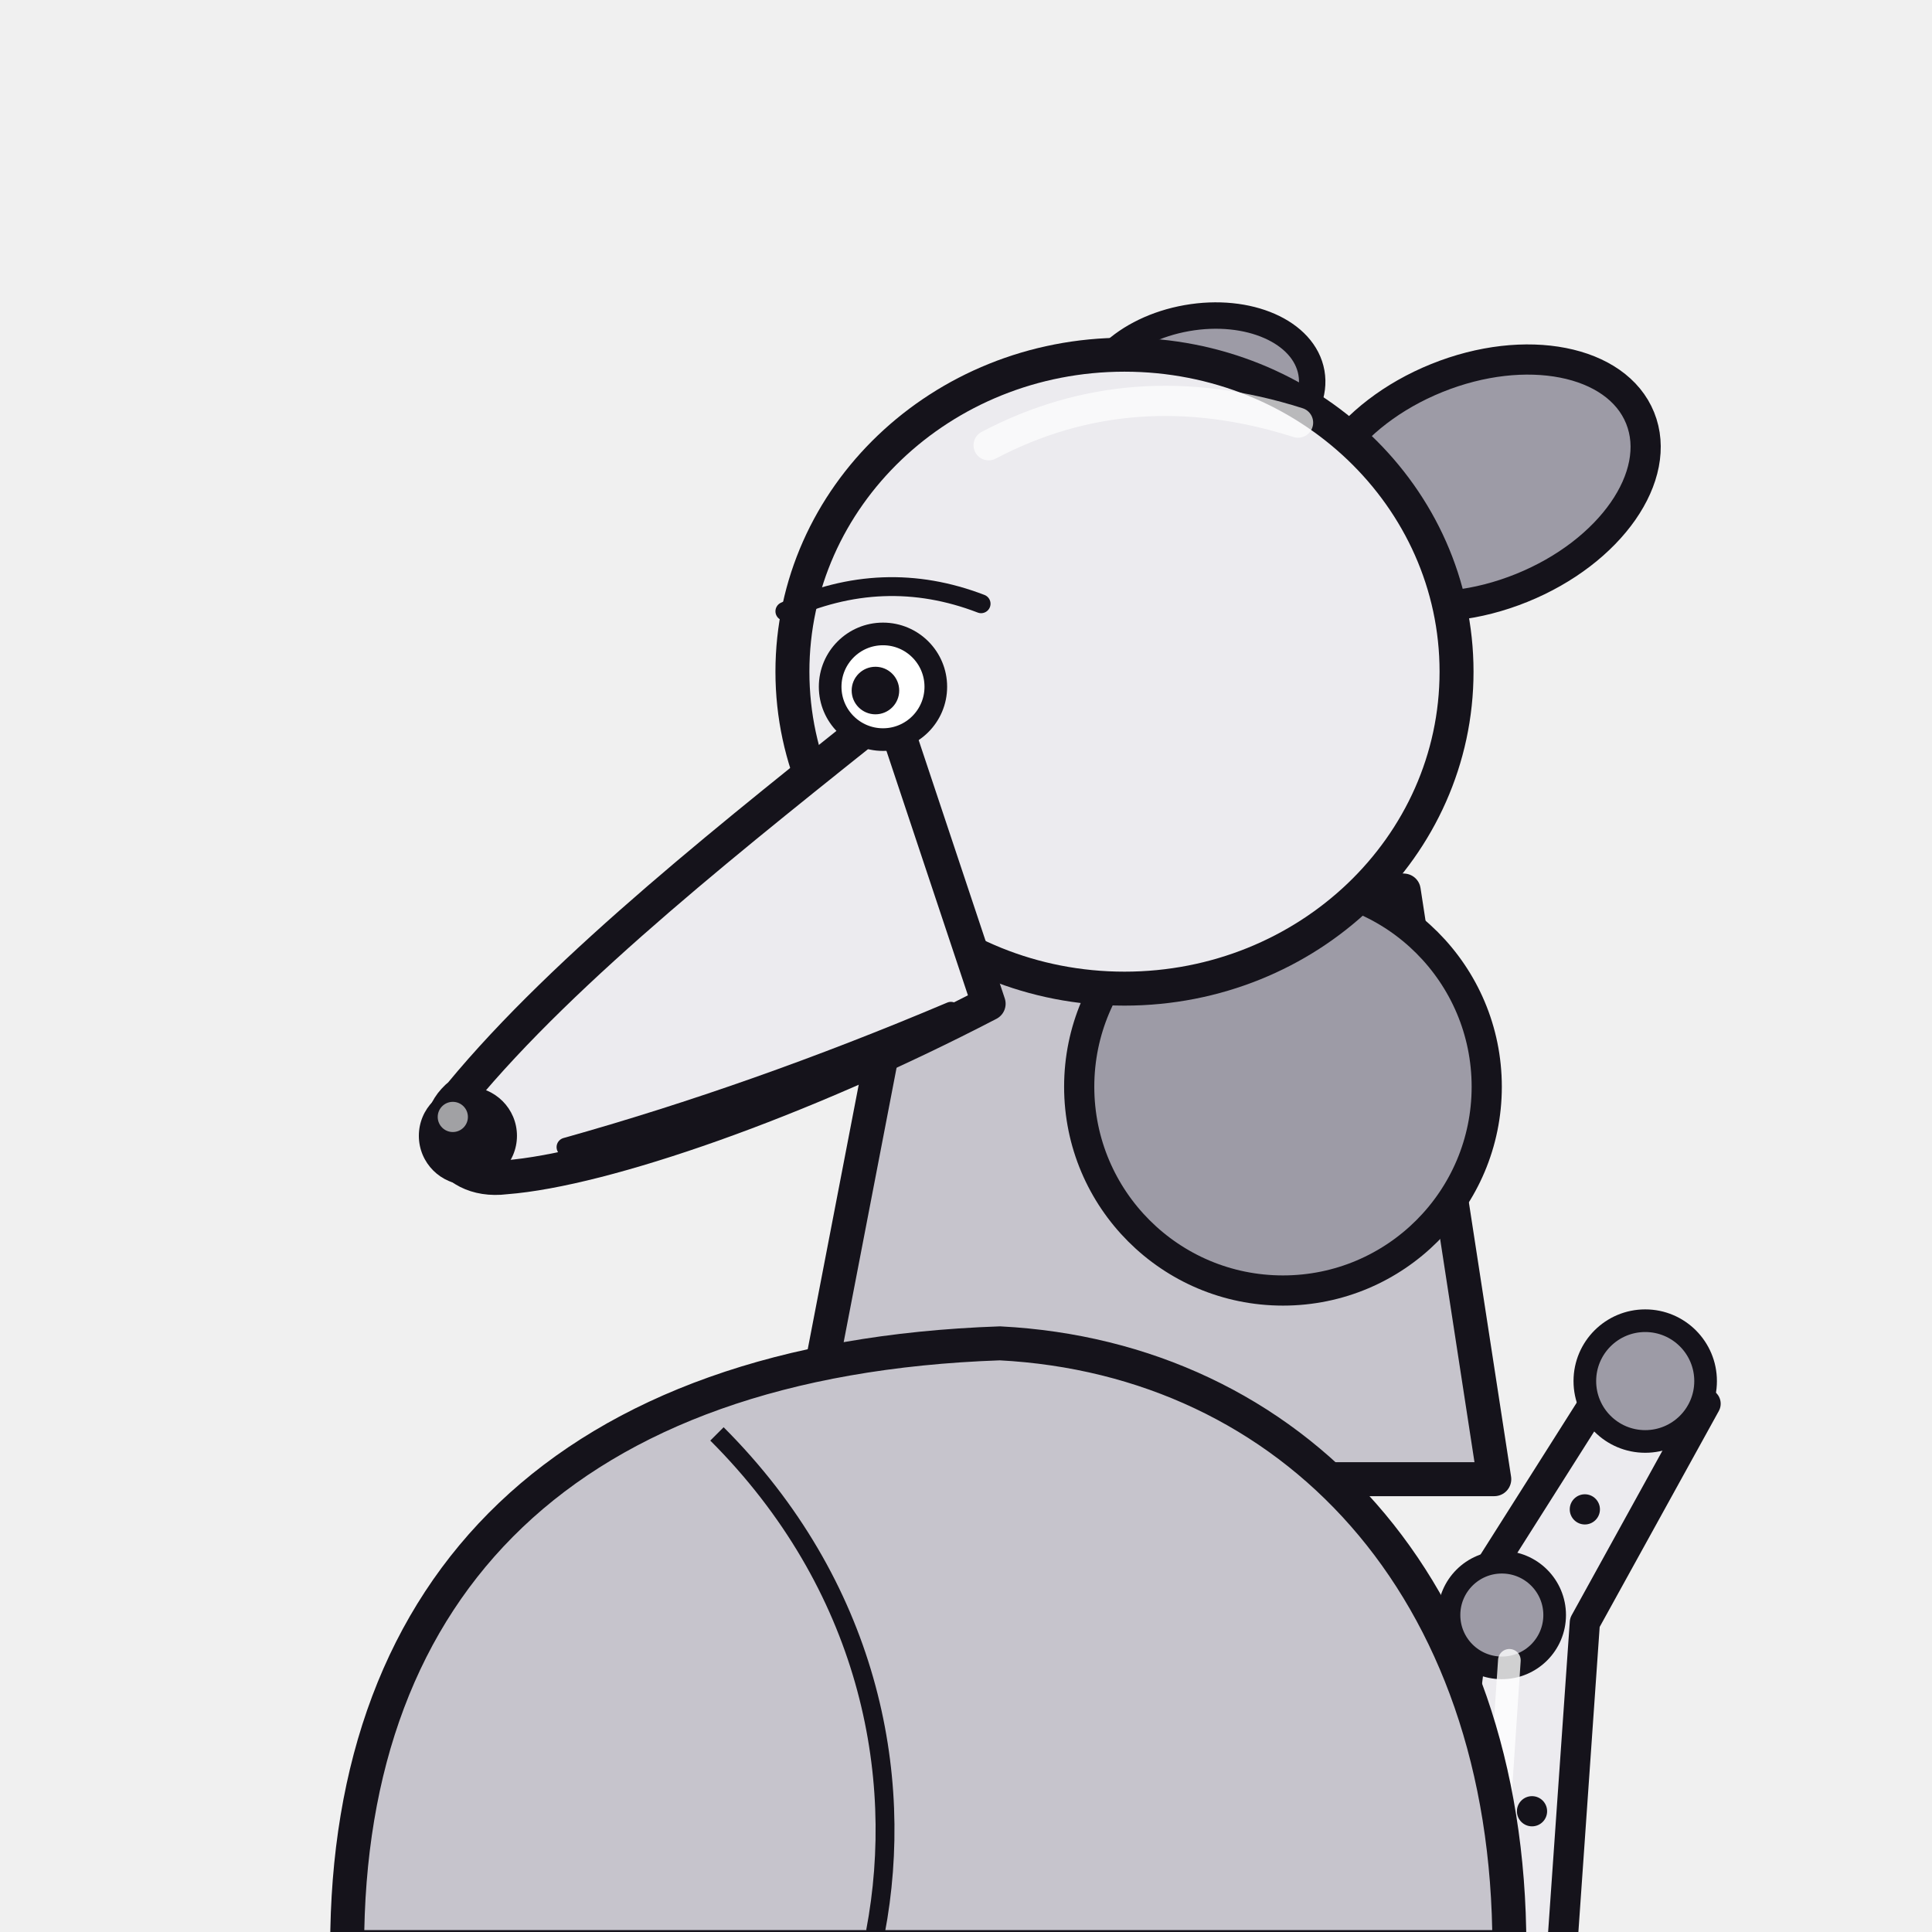
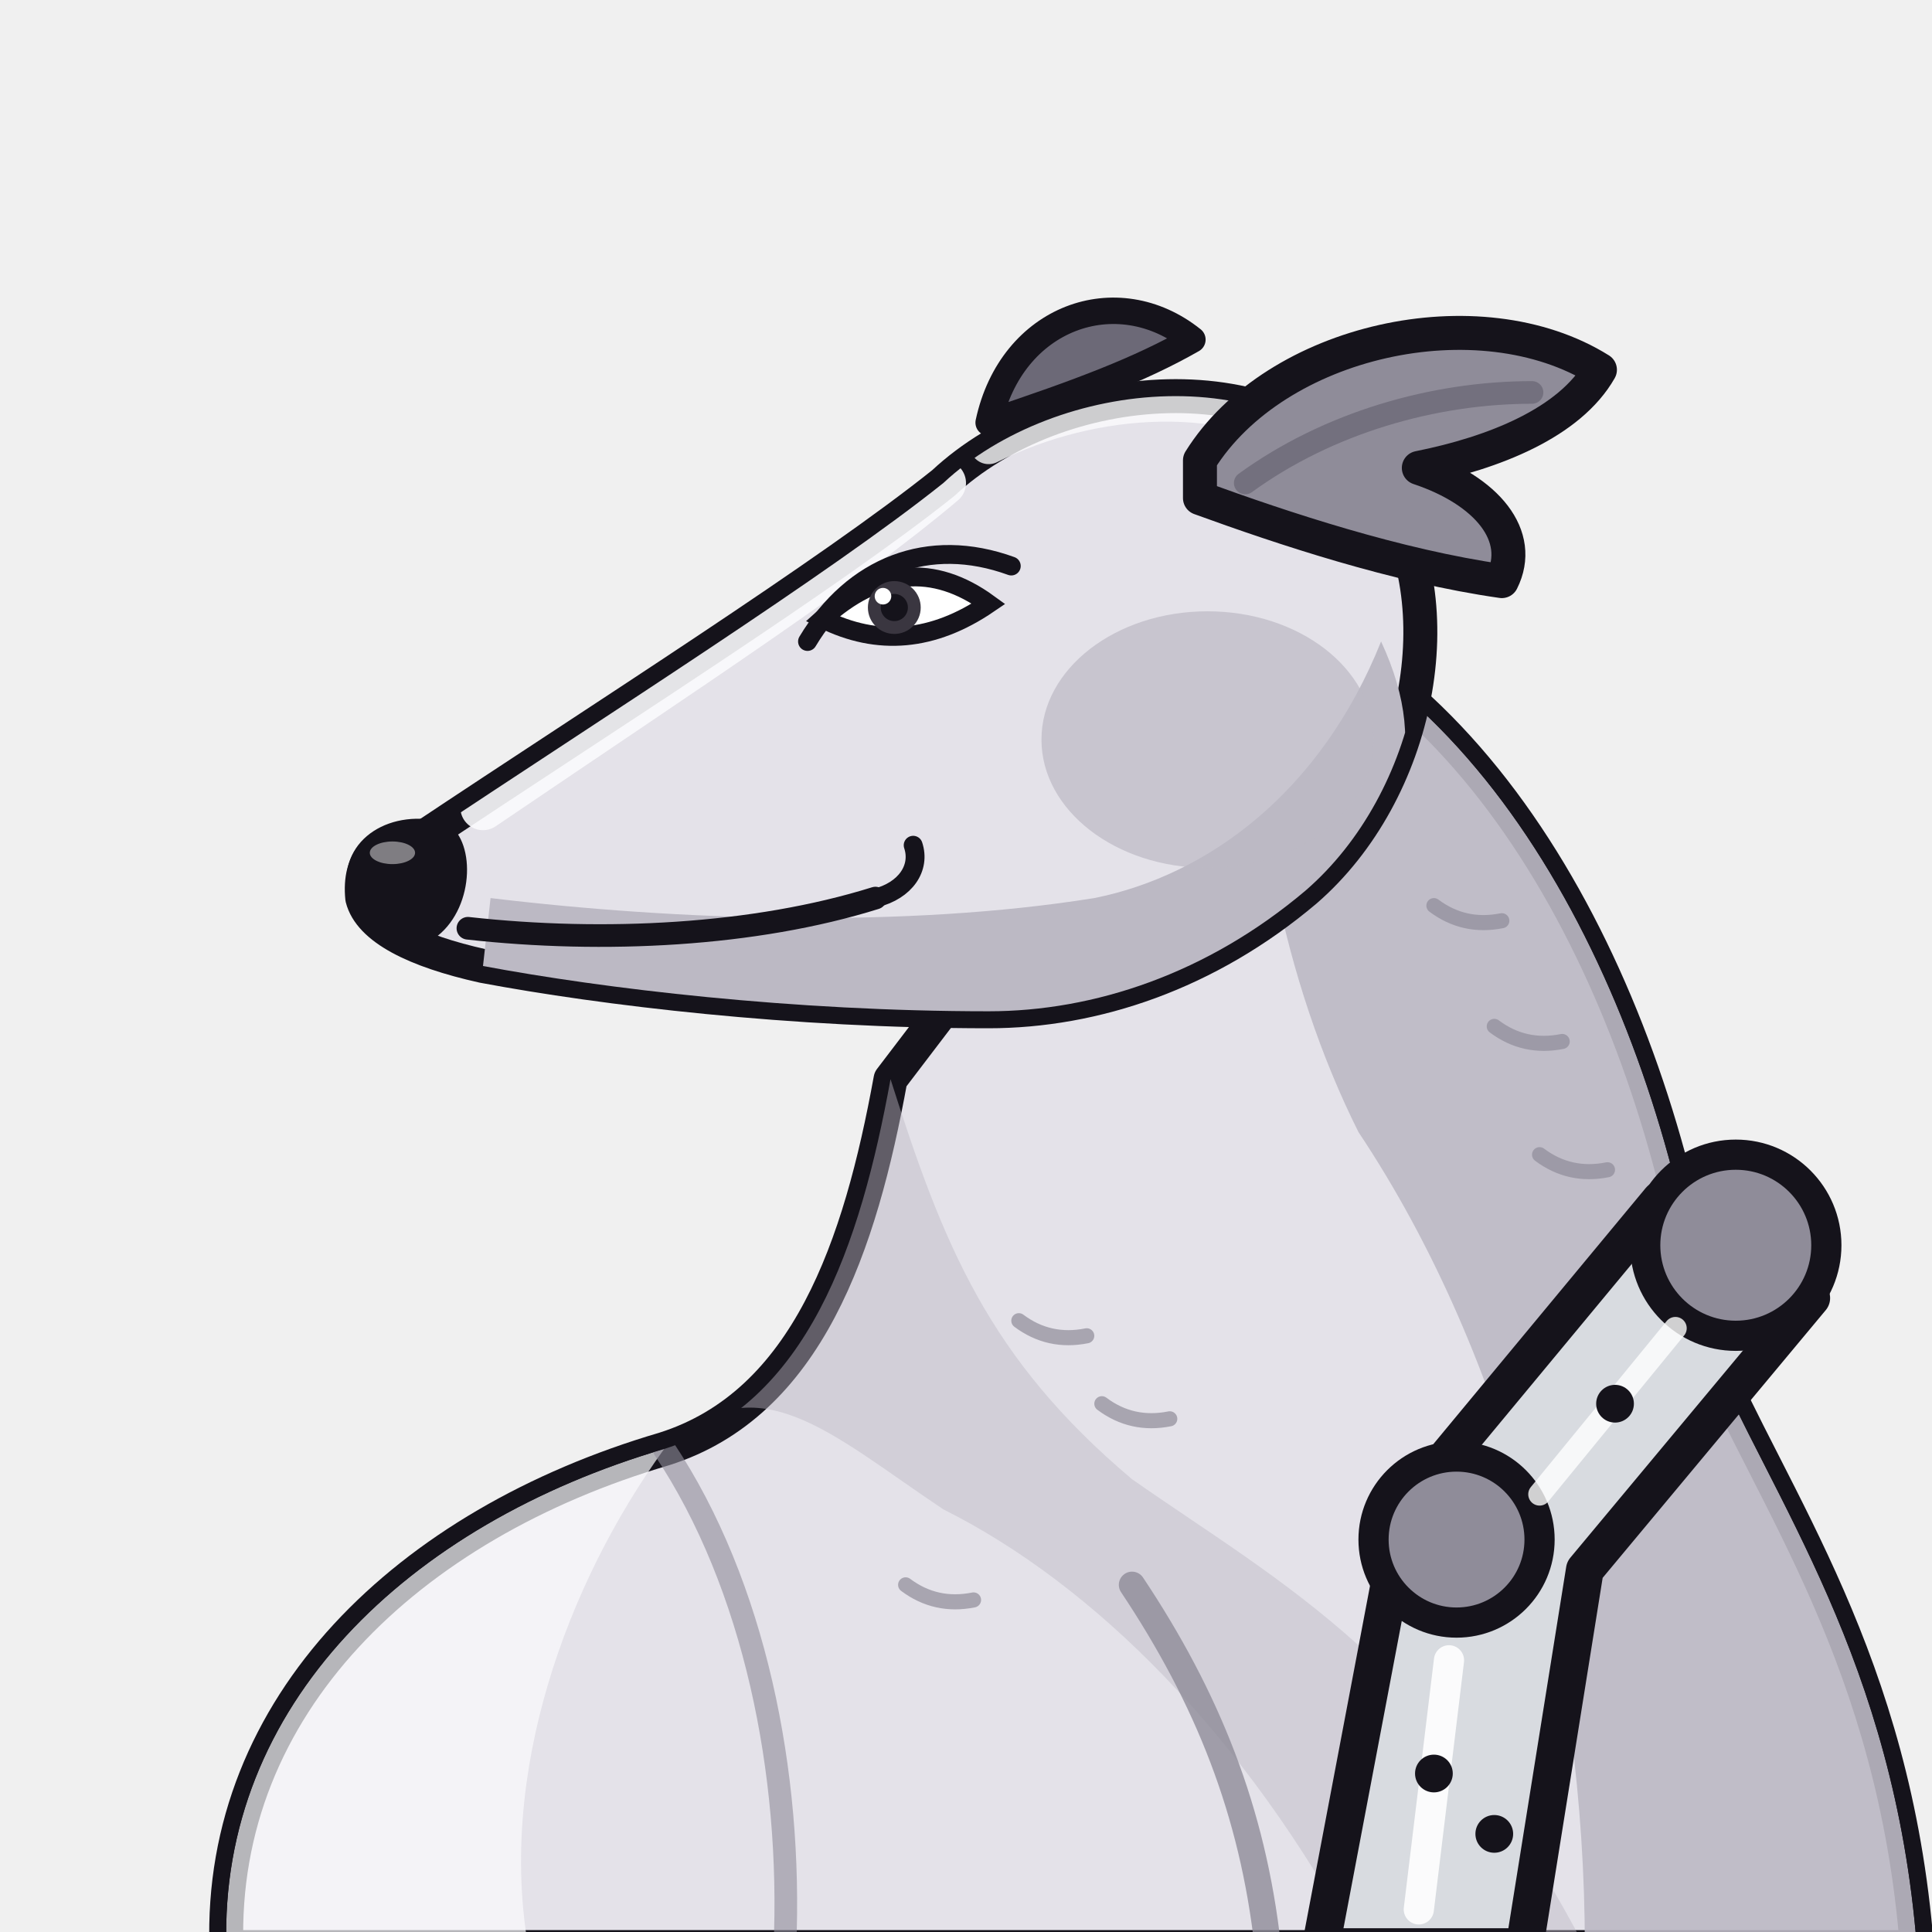
<svg xmlns="http://www.w3.org/2000/svg" width="512" height="512" viewBox="0 0 512 512" role="img" aria-label="body-06">
-   <path d="M380 516 L392 420 L430 360 L452 372 L420 430 L414 516Z" fill="#ecebef" stroke="#15131b" stroke-width="8" stroke-linejoin="round" />
-   <circle cx="436" cy="366" r="16" fill="#9d9ba6" stroke="#15131b" stroke-width="6" />
-   <circle cx="398" cy="428" r="14" fill="#9d9ba6" stroke="#15131b" stroke-width="6" />
-   <path d="M400 440 L396 500" stroke="#fff" stroke-width="6" stroke-linecap="round" opacity=".8" />
-   <circle cx="392" cy="470" r="4" fill="#15131b" />
-   <circle cx="406" cy="480" r="4" fill="#15131b" />
-   <circle cx="420" cy="400" r="4" fill="#15131b" />
-   <path d="M244 226 L372 236 L396 392 L212 392Z" fill="#c6c4cc" stroke="#15131b" stroke-width="9" stroke-linejoin="round" />
-   <path d="M92 516 C92 420 150 360 265 356 C342 360 400 420 400 516Z" fill="#c6c4cc" stroke="#15131b" stroke-width="9" />
-   <path d="M190 380 C230 420 240 470 232 512" fill="none" stroke="#15131b" stroke-width="5" />
-   <circle cx="340" cy="288" r="54" fill="#9d9ba6" stroke="#15131b" stroke-width="8" />
-   <ellipse cx="392" cy="128" rx="46" ry="30" fill="#9d9ba6" stroke="#15131b" stroke-width="8" transform="rotate(-22 392 128)" />
-   <ellipse cx="318" cy="104" rx="30" ry="20" fill="#9d9ba6" stroke="#15131b" stroke-width="7" transform="rotate(-10 318 104)" />
-   <ellipse cx="298" cy="178" rx="88" ry="84" fill="#ecebef" stroke="#15131b" stroke-width="9" />
-   <path d="M236 188 C196 220 150 256 122 290 C112 298 118 314 134 312 C160 310 212 292 262 266Z" fill="#ecebef" stroke="#15131b" stroke-width="9" stroke-linejoin="round" />
-   <path d="M150 304 Q200 290 252 268" fill="none" stroke="#15131b" stroke-width="5" stroke-linecap="round" />
-   <circle cx="124" cy="301" r="13" fill="#15131b" />
-   <circle cx="120" cy="296" r="4" fill="#fff" opacity=".6" />
-   <circle cx="234" cy="182" r="14" fill="#fff" stroke="#15131b" stroke-width="6" />
-   <circle cx="232" cy="183" r="6.3" fill="#15131b" />
-   <path d="M208 162 Q234 150 260 160" fill="none" stroke="#15131b" stroke-width="5" stroke-linecap="round" />
-   <path d="M262 118 Q300 98 344 112" fill="none" stroke="#fff" stroke-width="8" stroke-linecap="round" opacity=".7" />
+   <defs>
+     <clipPath id="hc">
+       <path d="M112 222 C160 190 220 152 250 128 C280 100 340 94 366 130 C386 160 376 210 346 236 C320 258 290 268 262 268 C210 268 160 262 128 256 C110 252 98 246 96 238 C95 228 100 222 112 222Z" />
+     </clipPath>
+     <clipPath id="bc">
+       <path d="M60 516 C58 452 108 404 176 384 C214 372 228 330 236 286 L332 160 C402 186 442 276 452 356 C470 398 502 440 508 516Z" />
+     </clipPath>
+   </defs>
+   <path d="M262 112 C268 84 296 74 316 90 C302 98 286 104 262 112Z" fill="#6c6977" stroke="#15131b" stroke-width="7" stroke-linejoin="round" stroke-linecap="round" />
+   <path d="M60 516 C58 452 108 404 176 384 C214 372 228 330 236 286 L332 160 C402 186 442 276 452 356 C470 398 502 440 508 516Z" fill="#e4e2e9" stroke="#15131b" stroke-width="9" stroke-linejoin="round" stroke-linecap="round" />
+   <g clip-path="url(#bc)">
+     <path d="M332 160 C402 186 442 276 452 356 C470 398 502 440 508 516 L420 516 C420 440 400 360 360 300 C340 260 330 210 332 160Z" fill="#bcb9c4" opacity=".9" />
+     <path d="M60 516 C58 452 108 404 176 384 C150 420 132 470 140 516Z" fill="#fbfbfd" opacity=".7" />
+     <path d="M236 286 C250 330 262 360 300 392 C340 420 380 440 420 516 L360 516 C330 460 290 420 250 400 C220 380 200 360 176 384Z" fill="#bcb9c4" opacity=".45" />
+     <path d="M300 420 C320 450 332 480 336 516" fill="none" stroke="#8f8c99" stroke-width="7" stroke-linecap="round" stroke-linejoin="round" opacity="0.8" />
+     <path d="M176 384 C200 420 210 470 208 516" fill="none" stroke="#8f8c99" stroke-width="6" stroke-linecap="round" stroke-linejoin="round" opacity="0.6" />
+     <path d="M380 240 q8 6 18 4" fill="none" stroke="#8f8c99" stroke-width="4" stroke-linecap="round" stroke-linejoin="round" opacity="0.7" />
+     <path d="M396 272 q8 6 18 4" fill="none" stroke="#8f8c99" stroke-width="4" stroke-linecap="round" stroke-linejoin="round" opacity="0.7" />
+     <path d="M408 306 q8 6 18 4" fill="none" stroke="#8f8c99" stroke-width="4" stroke-linecap="round" stroke-linejoin="round" opacity="0.7" />
+     <path d="M270 350 q8 6 18 4" fill="none" stroke="#8f8c99" stroke-width="4" stroke-linecap="round" stroke-linejoin="round" opacity="0.7" />
+     <path d="M292 372 q8 6 18 4" fill="none" stroke="#8f8c99" stroke-width="4" stroke-linecap="round" stroke-linejoin="round" opacity="0.7" />
+     <path d="M240 420 q8 6 18 4" fill="none" stroke="#8f8c99" stroke-width="4" stroke-linecap="round" stroke-linejoin="round" opacity="0.7" />
+     <path d="M390 380 q8 6 18 4" fill="none" stroke="#8f8c99" stroke-width="4" stroke-linecap="round" stroke-linejoin="round" opacity="0.7" />
+   </g>
+   <g>
+     <path d="M112 222 C160 190 220 152 250 128 C280 100 340 94 366 130 C386 160 376 210 346 236 C320 258 290 268 262 268 C210 268 160 262 128 256 C110 252 98 246 96 238 C95 228 100 222 112 222Z" fill="#e4e2e9" stroke="#15131b" stroke-width="9" stroke-linejoin="round" stroke-linecap="round" />
+     <g clip-path="url(#hc)">
+       <path d="M346 236 C320 258 290 268 262 268 C210 268 160 262 128 256 L130 238 C180 244 240 246 290 238 C320 232 350 210 366 170 C380 200 370 222 346 236Z" fill="#bcb9c4" />
+       <ellipse cx="320" cy="196" rx="44" ry="34" fill="#bcb9c4" opacity=".7" />
+       <path d="M250 128 C224 150 184 176 128 214" fill="none" stroke="#fbfbfd" stroke-width="12" stroke-linecap="round" stroke-linejoin="round" opacity="0.9" />
+       <path d="M262 118 C290 104 326 102 350 118" fill="none" stroke="#fbfbfd" stroke-width="10" stroke-linecap="round" stroke-linejoin="round" opacity="0.8" />
+     </g>
+     <path d="M214 170 C226 150 246 142 268 150" fill="none" stroke="#15131b" stroke-width="5" stroke-linecap="round" stroke-linejoin="round" opacity="1" />
+     <path d="M124 246 C160 250 200 248 232 238" fill="none" stroke="#15131b" stroke-width="6" stroke-linecap="round" stroke-linejoin="round" opacity="1" />
+     <path d="M232 238 C240 236 244 230 242 224" fill="none" stroke="#15131b" stroke-width="5" stroke-linecap="round" stroke-linejoin="round" opacity="1" />
+     <path d="M92 236 C90 222 104 214 118 218 C126 222 126 240 116 248 C104 252 94 246 92 236Z" fill="#15131b" />
+     <ellipse cx="104" cy="226" rx="6" ry="3" fill="#fff" opacity=".45" />
+   </g>
+   <path d="M318 122 C338 90 392 78 424 98 C416 112 396 120 376 124 C394 130 404 142 398 154 C370 150 340 140 318 132Z" fill="#8f8c99" stroke="#15131b" stroke-width="9" stroke-linejoin="round" stroke-linecap="round" />
+   <path d="M330 128 C352 112 380 104 406 104" fill="none" stroke="#6c6977" stroke-width="6" stroke-linecap="round" stroke-linejoin="round" opacity="0.8" />
+   <path d="M218.0 164 Q240 144 262.0 160 Q240 175 218.0 164Z" fill="#fff" stroke="#15131b" stroke-width="5" />
+   <circle cx="237" cy="161" r="7.0" fill="#3a3640" />
+   <circle cx="237" cy="161" r="3.6" fill="#15131b" />
+   <circle cx="234.0" cy="158.0" r="2.2" fill="#fff" />
+   <path d="M350 516 L372 400 L440 318 L480 344 L420 416 L404 516Z" fill="#d8dbe0" stroke="#15131b" stroke-width="10" stroke-linejoin="round" stroke-linecap="round" />
+   <circle cx="460" cy="330" r="24" fill="#8f8c99" stroke="#15131b" stroke-width="8" />
+   <circle cx="386" cy="408" r="22" fill="#8f8c99" stroke="#15131b" stroke-width="8" />
+   <path d="M384 440 L376 506" fill="none" stroke="#fff" stroke-width="8" stroke-linecap="round" stroke-linejoin="round" opacity="0.9" />
+   <path d="M444 352 L408 396" fill="none" stroke="#fff" stroke-width="6" stroke-linecap="round" stroke-linejoin="round" opacity="0.8" />
+   <circle cx="380" cy="470" r="5" fill="#15131b" />
+   <circle cx="396" cy="486" r="5" fill="#15131b" />
+   <circle cx="428" cy="372" r="5" fill="#15131b" />
</svg>
